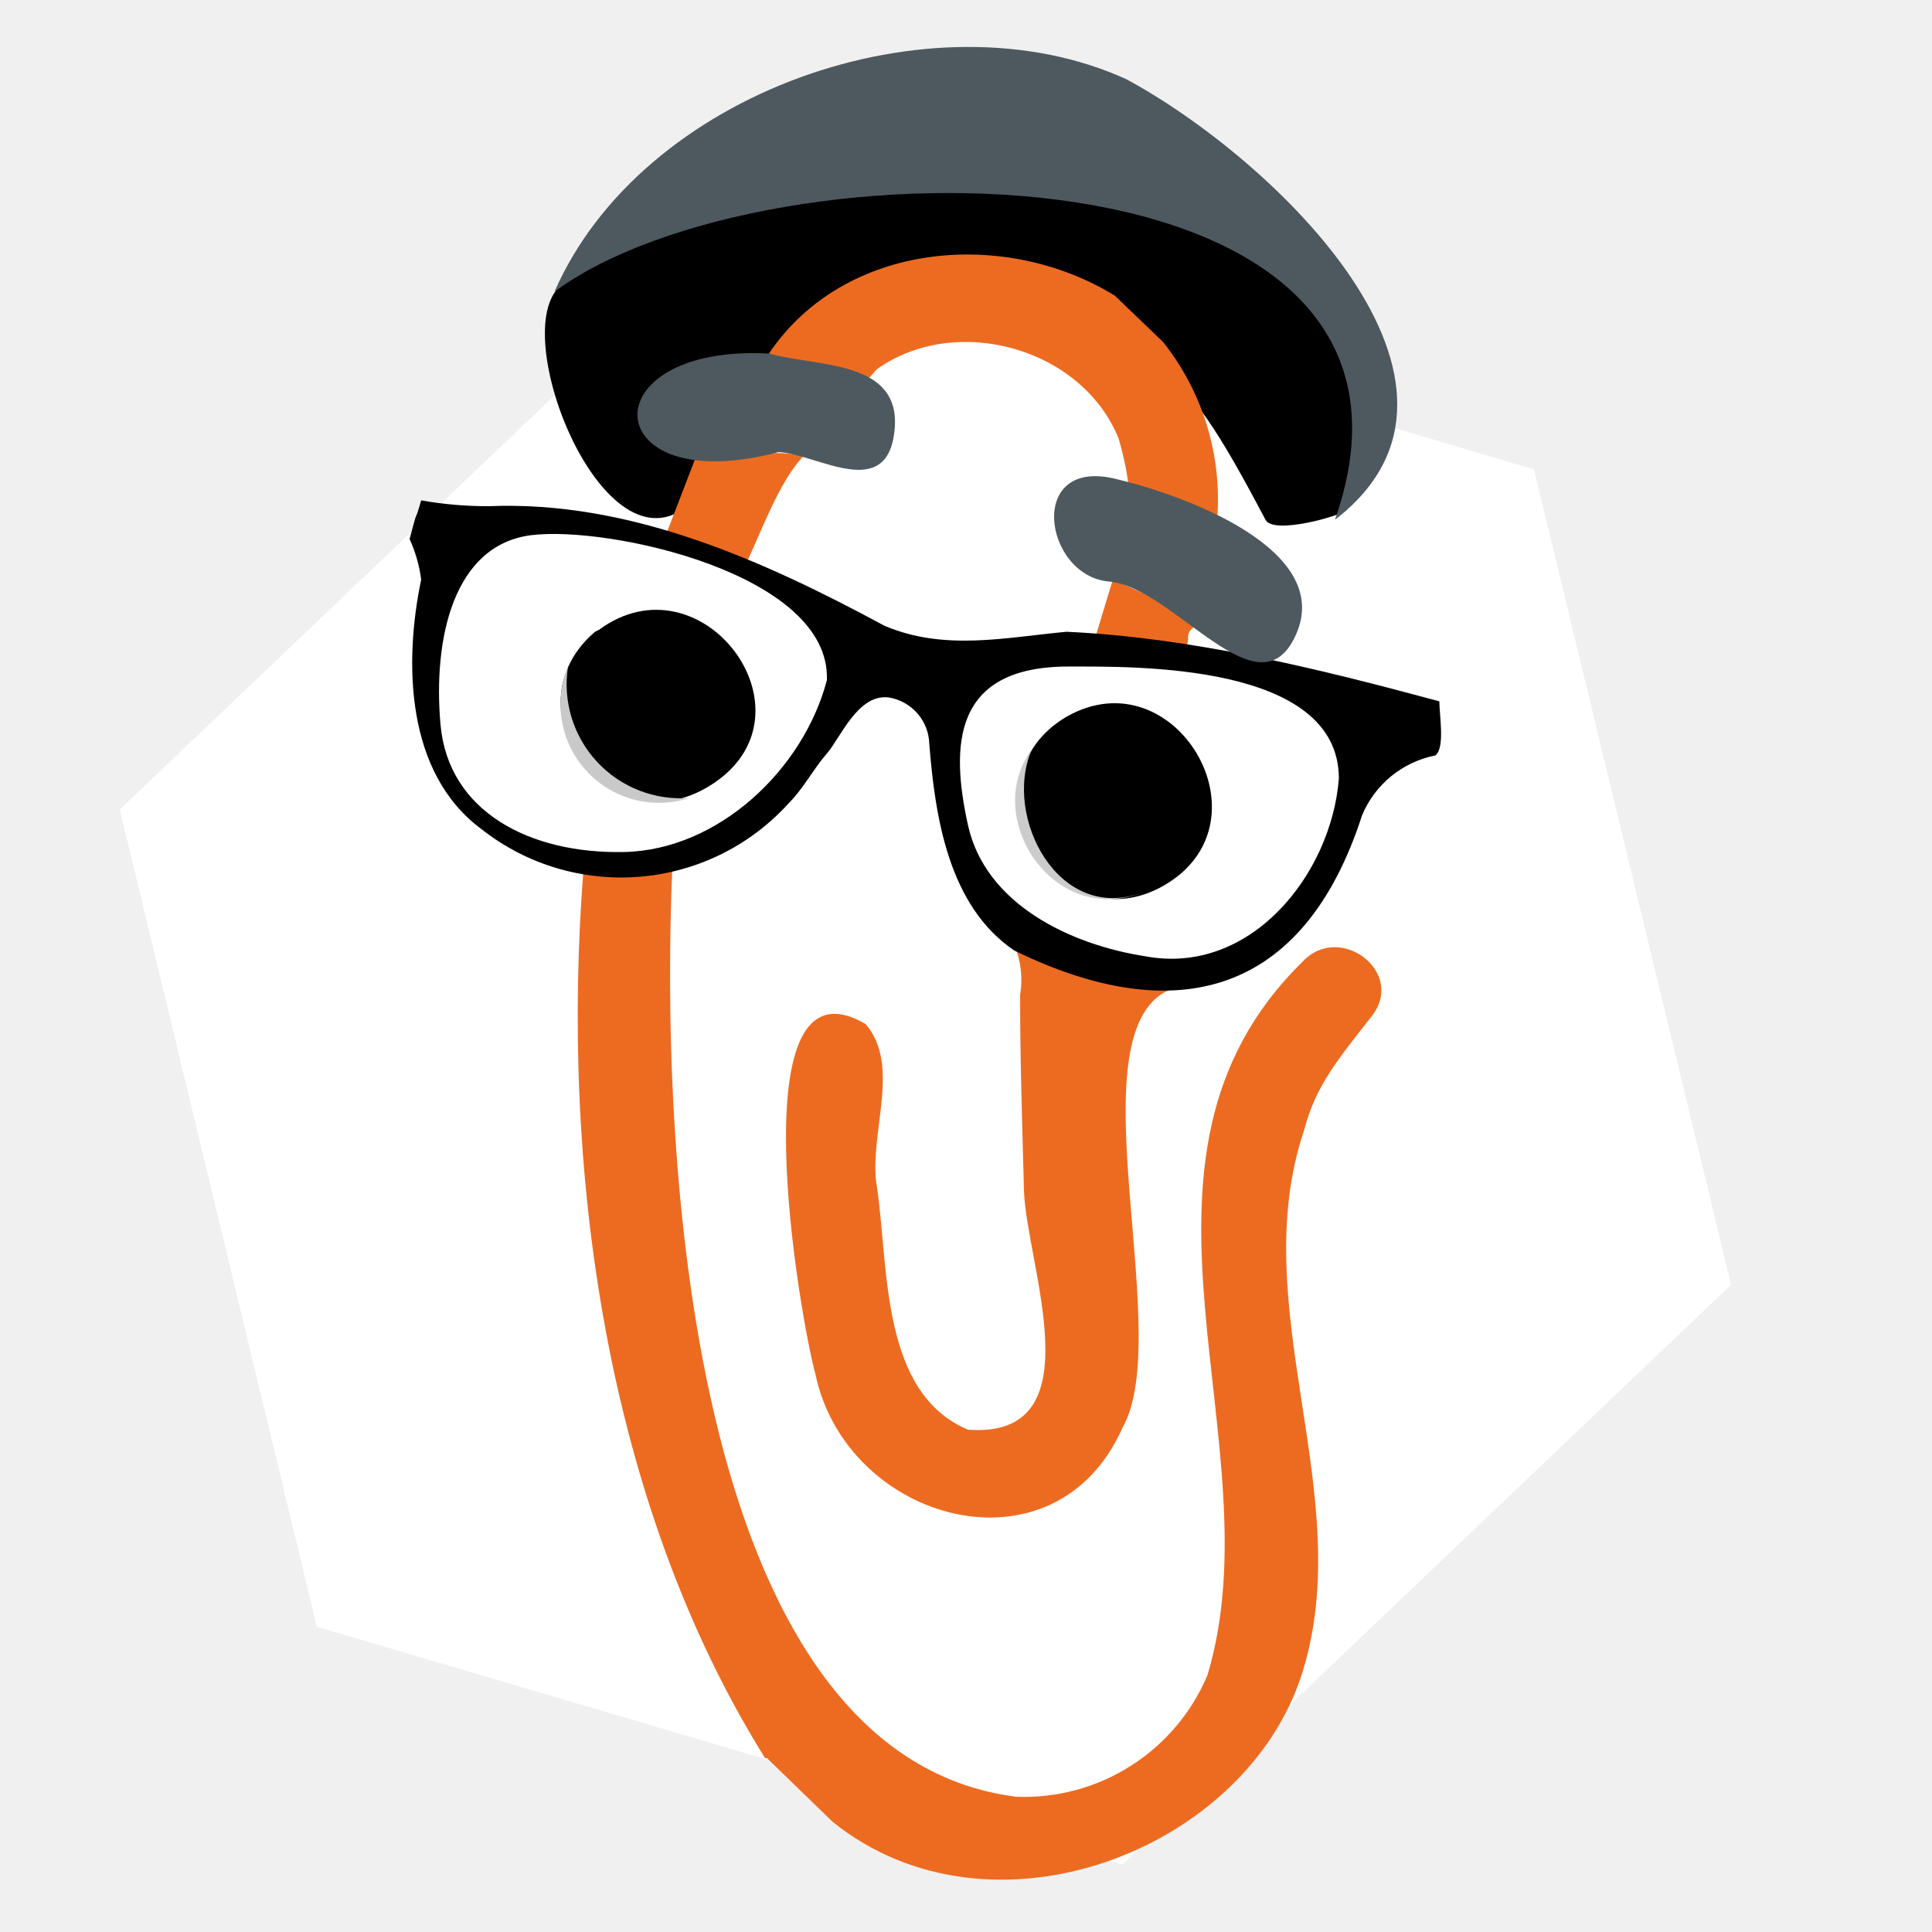
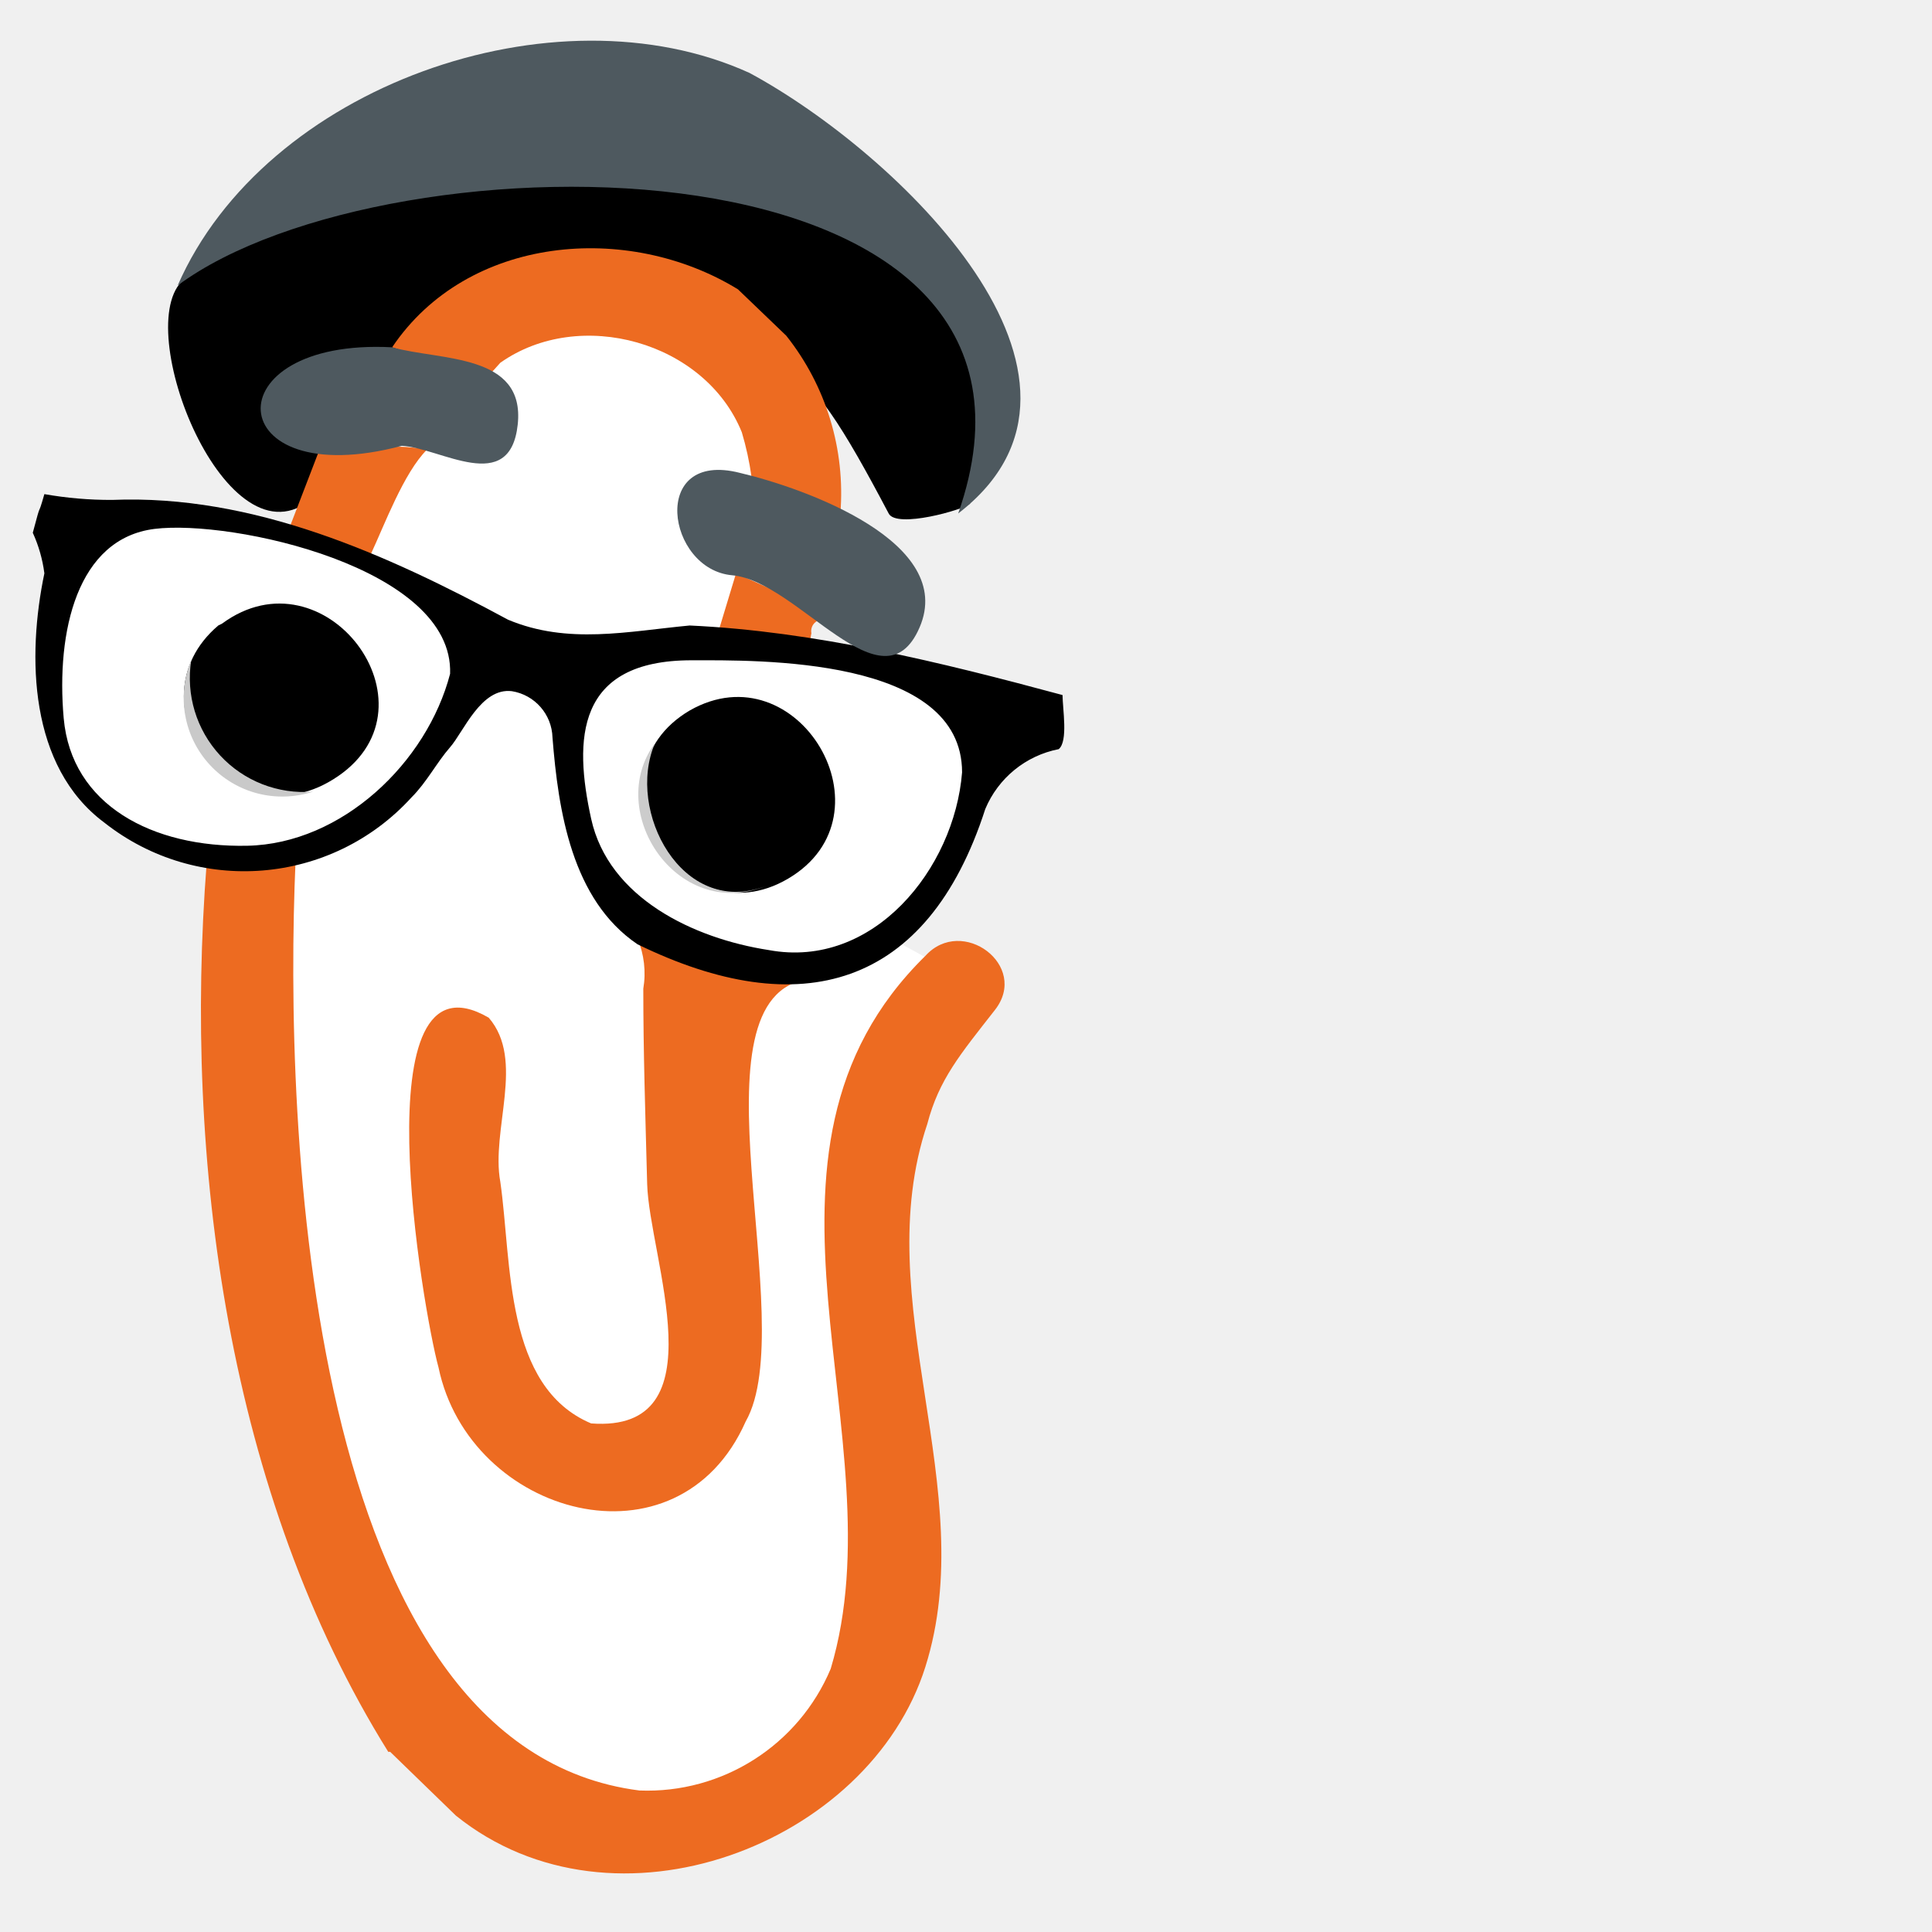
- <svg xmlns="http://www.w3.org/2000/svg" width="100" height="100" viewBox="0 0 100 100">
-   <polygon points="79.4 24.3 89.6 66.5 58.1 96.5 16.4 84.2 6.2 41.9 37.7 11.9 79.4 24.3" style="fill: #fff" />
-   <path d="M51.4,15.9c-6.3-.1-23.2,14.7-19.1,42S43.4,95,52.8,94.7s13.8-6.1,13-16.1S62.7,63.8,64.9,59s3.7-7.1,4.4-7.7-10.2-5.1-11.6-8c-4.1-8.5,6.3-17.7,1.8-22.2S51.4,15.9,51.4,15.9Z" style="fill: #fff" />
-   <path d="M49.3,35.8c-.8,1.8-2,11.3,7.3,13.8s13.1-4.9,13.6-10.4-6.9-4.9-10.6-5.1S50.5,33.2,49.3,35.8Z" style="fill: #fff" />
-   <path d="M24.3,27.7s-2.2,5.1-2.2,6.3.7,6,1.8,7.4,7,3.4,7.5,3.4,9.3-.2,12-8.3-17.2-9.6-17.2-9.6Z" style="fill: #fff" />
-   <path d="M69.7,26.4c10-16.9-30-22.5-40.8-11.5-2.6,2.7,2.6,15.4,7,11,.5-.8.7-1.5,1.3-2.4,4-6.3,7.1-6.4,13.5-5.8,9.1-.1,10.1.3,14.8,9.2C65.9,27.7,69.4,26.7,69.7,26.4Z" />
-   <path d="M39.7,91h-.1C31.3,77.7,29,60.4,30.2,45c.1-1.2,3.7-.2,4.6-.1-.6,13.7.5,45.9,17.8,48.1a10.3,10.3,0,0,0,9.9-6.3c3.6-12-5.6-26.6,4.9-36.9h0c1.9-2.1,5.4.5,3.6,2.8s-2.9,3.6-3.5,5.9c-3.1,9.2,2.8,18.9-.1,28.1s-16.1,14.3-24.3,7.7h0" style="fill: #ed6b21" />
-   <path d="M57.9,22.7C56,18,49.5,16.2,45.4,19.1l-.9,1a45.2,45.2,0,0,0-4.7-1.8c3.9-5.8,12.2-6.5,17.9-3l2.5,2.4h0A13.1,13.1,0,0,1,63,26.9a22.2,22.2,0,0,0-4.9-1.8c.1,0,.3,0,.3-.1A15.5,15.5,0,0,0,57.9,22.7Z" style="fill: #ed6b21" />
-   <path d="M43.1,94.3l.6.4Z" style="fill: #b6d2fb" />
-   <path d="M42.8,94.1l.3.2Z" style="fill: #b6d2fb" />
-   <path d="M42.2,93.5v0Z" style="fill: #b6d2fb" />
-   <path d="M54.7,14h0Z" style="fill: #b6d2fb" />
-   <path d="M54.1,13.8a.1.1,0,0,0-.1-.1A.1.1,0,0,1,54.1,13.8Z" style="fill: #b6d2fb" />
-   <path d="M42.2,71.1c-.8-2.9-4.1-22,2.6-18.1,1.9,2.2.1,5.8.6,8.5.6,4.2.2,10.6,4.7,12.5,6.7.5,3-8.6,2.9-12.4s-.2-6.8-.2-10.1a4.7,4.7,0,0,0-.3-2.6c3.1,1.8,5.1,1.7,8.9,2.1-6.5.8-.4,17.8-3.3,22.9C54.6,81.8,43.8,78.8,42.2,71.1Z" style="fill: #ed6b21" />
-   <path d="M55.2,37.1c5.6-3.2,10.7,5.4,5.1,8.7S49.6,40.4,55.2,37.1Z" />
-   <path d="M38.7,29c-1.5.3-2.9-1.1-4.2-1.4L36,23.7c1.9,0,3.7-.5,5.6-.1C40.4,24.8,39.4,27.5,38.7,29Z" style="fill: #ed6b21" />
-   <path d="M57.6,30l2.9,1.3,1.7,1.1a.6.6,0,0,0-.7.7c-.2,1.1-.2,1.1-1.3.8l-3-.6h-.6Z" style="fill: #ed6b21" />
-   <path d="M53.4,38.8c-1.5,3.5,1.4,9,5.7,7.4C54.5,48,50.8,42.3,53.4,38.8Z" style="fill: #ccc" />
-   <path d="M62.6,32.7l.6.6Z" style="fill: #909097" />
-   <path d="M64.2,33.6h0Z" style="fill: #909097" />
-   <path d="M63.3,33.3l.6.3Z" style="fill: #909097" />
-   <path d="M65.8,33.4l.3-.2Z" style="fill: #909097" />
-   <path d="M66.6,29.9v0Z" style="fill: #909097" />
-   <path d="M66.6,32.5l.2-.2Z" style="fill: #909097" />
-   <path d="M65.3,33.6h0Z" style="fill: #909097" />
-   <path d="M57.9,22.7a.3.3,0,0,0,.1.2A.3.3,0,0,1,57.9,22.7Z" style="fill: #90bdfe" />
-   <path d="M57.7,22.2v0Z" style="fill: #90bdfe" />
-   <path d="M46.2,20.8h0Z" style="fill: #909097" />
-   <path d="M46.3,22.4h0Z" style="fill: #909097" />
-   <path d="M66.9,31.9v0Z" style="fill: #909097" />
-   <path d="M42.4,23.7h0Z" style="fill: #909097" />
-   <path d="M31,32.6c5.3-3.9,11.4,4.2,6,7.9s-10.9-3.8-6.2-7.8Z" />
-   <path d="M29.4,34.5a5.9,5.9,0,0,0,6.3,6.8A5.1,5.1,0,0,1,29.4,34.5Z" style="fill: #c9c9c9" />
-   <path d="M37.7,43.3l1.4-.6-.3.4H37.7Z" style="fill: #909097" />
-   <path d="M35.2,64.1a.4.4,0,0,1,.1.3A.4.4,0,0,0,35.2,64.1Z" style="fill: #b6d2fb" />
-   <path d="M39.1,42.7l.8-.4Z" style="fill: #909097" />
-   <path d="M41.9,70v0Z" style="fill: #b6d2fb" />
-   <path d="M42.4,38.8v0Z" style="fill: #b6d2fb" />
-   <path d="M41.8,69.4v0Z" style="fill: #b6d2fb" />
-   <path d="M42.5,38.3v0Z" style="fill: #b6d2fb" />
-   <path d="M42.6,36.2v0Z" style="fill: #b6d2fb" />
-   <path d="M38.6,43.2h0Z" style="fill: #b6d2fb" />
-   <path d="M42.2,71.1v0Z" style="fill: #b6d2fb" />
-   <path d="M58.6,72.1v0Z" style="fill: #b6d2fb" />
-   <path d="M74.5,36.3c-6.3-1.7-12.8-3.3-19.3-3.6-3.2.3-6.3,1-9.4-.3-6.3-3.4-13.2-6.5-20.5-6.2a19.8,19.8,0,0,1-3.5-.3c-.4,1.4-.1.1-.6,2a7.3,7.3,0,0,1,.6,2.1c-.9,4.3-.8,10,3.1,12.9a11.7,11.7,0,0,0,15.9-1.3c.8-.8,1.3-1.8,2-2.6s1.6-3.1,3.2-2.9a2.5,2.5,0,0,1,2.1,2.4c.3,3.8,1,8.4,4.4,10.7,8.4,4.1,15,2.3,18-7a5.2,5.2,0,0,1,3.8-3.1C74.8,38.7,74.5,37,74.5,36.3ZM42.8,35.2c-1.2,4.6-5.6,8.8-10.5,8.9s-9.1-2.1-9.5-6.6.7-9.3,4.7-9.8S43,29.7,42.8,35.2Zm26.5,5.1c-.4,5-4.6,10.2-10,9.2-3.9-.6-8.3-2.7-9.2-6.8s-.8-8.2,5.2-8.2C58.7,34.5,69.3,34.3,69.3,40.3Z" />
-   <path d="M69.1,26.9c7-20-29.5-19.9-40.4-11.8C33.2,4.8,48.2-.5,58.3,4.1,65.9,8.2,78.2,19.9,69.1,26.9Z" style="fill: #4e595f" />
-   <path d="M39.8,18.3c2.5.7,6.9.3,6.5,4s-4,1.2-6,1.1C30.9,25.9,30.4,17.8,39.8,18.3Z" style="fill: #4e595f" />
-   <path d="M57.8,24.8c3.4.8,11.2,3.6,9.3,8s-6.3-2.4-9.7-2.7S53.1,23.6,57.8,24.8Z" style="fill: #4e595f" />
+ <svg xmlns="http://www.w3.org/2000/svg" id="svg98" version="1.1" viewBox="0 0 100 100" height="100" width="100">
+   <defs id="defs102" />
+   <path id="path4" style="fill:#ffffff" d="m 31.897,15.576 c -6.3,-0.1 -23.2,14.7 -19.1,42 4.1,27.3 11.1,37.1 20.5,36.8 9.4,-0.3 13.8,-6.1 13,-16.1 -0.8,-10 -3.1,-14.8 -0.9,-19.6 2.2,-4.8 3.7,-7.1 4.4,-7.7 0.7,-0.6 -10.2,-5.1 -11.6,-8 -4.1,-8.5 6.3,-17.7 1.8,-22.2 -4.5,-4.5 -8.1,-5.2 -8.1,-5.2 z" />
+   <path id="path6" style="fill:#ffffff" d="m 29.797,35.476 c -0.8,1.8 -2,11.3 7.3,13.8 9.3,2.5 13.1,-4.9 13.6,-10.4 0.5,-5.5 -6.9,-4.9 -10.6,-5.1 -3.7,-0.2 -9.1,-0.9 -10.3,1.7 z" />
+   <path id="path8" style="fill:#ffffff" d="m 4.797,27.376 c 0,0 -2.2,5.1 -2.2,6.3 0,1.2 0.7,6 1.8,7.4 1.1,1.4 7,3.4 7.5,3.4 0.5,0 9.3,-0.2 12,-8.3 2.7,-8.1 -17.2,-9.6 -17.2,-9.6 z" />
+   <path id="path10" d="m 50.197,26.076 c 10,-16.9 -30,-22.5 -40.8,-11.5 -2.6,2.7 2.6,15.4 7,11 0.5,-0.8 0.7,-1.5 1.3,-2.4 4,-6.3 7.1,-6.4 13.5,-5.8 9.1,-0.1 10.1,0.3 14.8,9.2 0.4,0.8 3.9,-0.2 4.2,-0.5 z" />
+   <path id="path12" style="fill:#ed6b21" d="m 20.197,90.676 h -0.1 c -8.3,-13.3 -10.6,-30.6 -9.4,-46 0.1,-1.2 3.7,-0.2 4.6,-0.1 -0.6,13.7 0.5,45.9 17.8,48.1 a 10.3,10.3 0 0 0 9.9,-6.3 c 3.6,-12 -5.6,-26.6 4.9,-36.9 v 0 c 1.9,-2.1 5.4,0.5 3.6,2.8 -1.8,2.3 -2.9,3.6 -3.5,5.9 -3.1,9.2 2.8,18.9 -0.1,28.1 -2.9,9.2 -16.1,14.3 -24.3,7.7 v 0" />
+   <path id="path14" style="fill:#ed6b21" d="m 38.397,22.376 c -1.9,-4.7 -8.4,-6.5 -12.5,-3.6 l -0.9,1 a 45.2,45.2 0 0 0 -4.7,-1.8 c 3.9,-5.8 12.2,-6.5 17.9,-3 l 2.5,2.4 v 0 a 13.1,13.1 0 0 1 2.8,9.2 22.2,22.2 0 0 0 -4.9,-1.8 c 0.1,0 0.3,0 0.3,-0.1 a 15.5,15.5 0 0 0 -0.5,-2.3 z" />
+   <path id="path16" style="fill:#b6d2fb" d="m 23.597,93.976 0.6,0.4 z" />
+   <path id="path18" style="fill:#b6d2fb" d="M 21.097,91.576" />
+   <path id="path20" style="fill:#b6d2fb" d="m 23.297,93.776 0.3,0.2 z" />
+   <path id="path22" style="fill:#b6d2fb" d="M 22.697,93.176 Z" />
+   <path id="path24" style="fill:#b6d2fb" d="M 35.197,13.676 Z" />
+   <path id="path26" style="fill:#b6d2fb" d="m 34.597,13.476 a 0.1,0.1 0 0 0 -0.1,-0.1 0.1,0.1 0 0 1 0.1,0.1 z" />
+   <path id="path28" style="fill:#ed6b21" d="m 22.697,70.776 c -0.8,-2.9 -4.1,-22 2.6,-18.1 1.9,2.2 0.1,5.8 0.6,8.5 0.6,4.2 0.2,10.6 4.7,12.5 6.7,0.5 3,-8.6 2.9,-12.4 -0.1,-3.8 -0.2,-6.8 -0.2,-10.1 a 4.7,4.7 0 0 0 -0.3,-2.6 c 3.1,1.8 5.1,1.7 8.9,2.1 -6.5,0.8 -0.4,17.8 -3.3,22.9 -3.5,7.9 -14.3,4.9 -15.9,-2.8 z" />
+   <path id="path30" d="m 35.697,36.776 c 5.6,-3.2 10.7,5.4 5.1,8.7 -5.6,3.3 -10.7,-5.4 -5.1,-8.7 z" />
+   <path id="path32" style="fill:#ed6b21" d="m 19.197,28.676 c -1.5,0.3 -2.9,-1.1 -4.2,-1.4 l 1.5,-3.9 c 1.9,0 3.7,-0.5 5.6,-0.1 -1.2,1.2 -2.2,3.9 -2.9,5.4 z" />
+   <path id="path34" style="fill:#ed6b21" d="m 38.097,29.676 2.9,1.3 1.7,1.1 a 0.6,0.6 0 0 0 -0.7,0.7 c -0.2,1.1 -0.2,1.1 -1.3,0.8 l -3,-0.6 h -0.6 z" />
+   <path id="path36" style="fill:#cccccc" d="m 33.897,38.476 c -1.5,3.5 1.4,9 5.7,7.4 -4.6,1.8 -8.3,-3.9 -5.7,-7.4 z" />
+   <path id="path38" style="fill:#909097" d="m 43.097,32.376 0.6,0.6 z" />
+   <path id="path40" style="fill:#909097" d="M 44.697,33.276 Z" />
+   <path id="path42" style="fill:#909097" d="m 43.797,32.976 0.6,0.3 z" />
+   <path id="path44" style="fill:#909097" d="m 46.297,33.076 0.3,-0.2 z" />
+   <path id="path46" style="fill:#909097" d="M 47.097,29.576 Z" />
+   <path id="path48" style="fill:#909097" d="m 47.097,32.176 0.2,-0.2 z" />
+   <path id="path50" style="fill:#909097" d="M 45.797,33.276 Z" />
+   <path id="path52" style="fill:#90bdfe" d="m 38.397,22.376 a 0.3,0.3 0 0 0 0.1,0.2 0.3,0.3 0 0 1 -0.1,-0.2 z" />
+   <path id="path54" style="fill:#90bdfe" d="M 38.197,21.876 Z" />
+   <path id="path56" style="fill:#909097" d="M 26.697,20.476 Z" />
+   <path id="path58" style="fill:#909097" d="M 26.797,22.076 Z" />
+   <path id="path60" style="fill:#909097" d="M 47.397,31.576 Z" />
+   <path id="path62" style="fill:#909097" d="M 22.897,23.376 Z" />
+   <path id="path64" d="m 11.497,32.276 c 5.3,-3.9 11.4,4.2 6,7.9 -5.4,3.7 -10.9,-3.8 -6.2,-7.8 z" />
+   <path id="path66" style="fill:#c9c9c9" d="m 9.897,34.176 a 5.9,5.9 0 0 0 6.3,6.8 5.1,5.1 0 0 1 -6.3,-6.8 z" />
+   <path id="path68" style="fill:#909097" d="m 18.197,42.976 1.4,-0.6 -0.3,0.4 h -1.1 z" />
+   <path id="path70" style="fill:#b6d2fb" d="m 15.697,63.776 a 0.4,0.4 0 0 1 0.1,0.3 0.4,0.4 0 0 0 -0.1,-0.3 z" />
+   <path id="path72" style="fill:#909097" d="m 19.597,42.376 0.8,-0.4 z" />
+   <path id="path74" style="fill:#b6d2fb" d="M 22.397,69.676 Z" />
+   <path id="path76" style="fill:#b6d2fb" d="M 22.897,38.476 Z" />
+   <path id="path78" style="fill:#b6d2fb" d="M 22.297,69.076 Z" />
+   <path id="path80" style="fill:#b6d2fb" d="M 22.997,37.976 Z" />
+   <path id="path82" style="fill:#b6d2fb" d="M 23.097,35.876 Z" />
+   <path id="path84" style="fill:#b6d2fb" d="M 19.097,42.876 Z" />
+   <path id="path86" style="fill:#b6d2fb" d="M 22.697,70.776 Z" />
+   <path id="path88" style="fill:#b6d2fb" d="M 39.097,71.776 Z" />
+   <path id="path90" d="m 54.997,35.976 c -6.3,-1.7 -12.8,-3.3 -19.3,-3.6 -3.2,0.3 -6.3,1 -9.4,-0.3 -6.3,-3.4 -13.2,-6.5 -20.5,-6.2 a 19.8,19.8 0 0 1 -3.5,-0.3 c -0.4,1.4 -0.1,0.1 -0.6,2 a 7.3,7.3 0 0 1 0.6,2.1 c -0.9,4.3 -0.8,10 3.1,12.9 a 11.7,11.7 0 0 0 15.9,-1.3 c 0.8,-0.8 1.3,-1.8 2,-2.6 0.7,-0.8 1.6,-3.1 3.2,-2.9 a 2.5,2.5 0 0 1 2.1,2.4 c 0.3,3.8 1,8.4 4.4,10.7 8.4,4.1 15,2.3 18,-7 a 5.2,5.2 0 0 1 3.8,-3.1 c 0.5,-0.4 0.2,-2.1 0.2,-2.8 z m -31.7,-1.1 c -1.2,4.6 -5.6,8.8 -10.5,8.9 -4.9,0.1 -9.1,-2.1 -9.5,-6.6 -0.4,-4.5 0.7,-9.3 4.7,-9.8 4,-0.5 15.5,2 15.3,7.5 z m 26.5,5.1 c -0.4,5 -4.6,10.2 -10,9.2 -3.9,-0.6 -8.3,-2.7 -9.2,-6.8 -0.9,-4.1 -0.8,-8.2 5.2,-8.2 3.4,0 14,-0.2 14,5.8 z" />
+   <path id="path92" style="fill:#4e595f" d="m 49.597,26.576 c 7,-20 -29.5,-19.9 -40.4,-11.8 C 13.697,4.476 28.697,-0.824 38.797,3.776 c 7.6,4.1 19.9,15.8 10.8,22.8 z" />
+   <path id="path94" style="fill:#4e595f" d="m 20.297,17.976 c 2.5,0.7 6.9,0.3 6.5,4 -0.4,3.7 -4,1.2 -6,1.1 -9.4,2.5 -9.9,-5.6 -0.5,-5.1 z" />
+   <path id="path96" style="fill:#4e595f" d="m 38.297,24.476 c 3.4,0.8 11.2,3.6 9.3,8 -1.9,4.4 -6.3,-2.4 -9.7,-2.7 -3.4,-0.3 -4.3,-6.5 0.4,-5.3 z" />
</svg>
